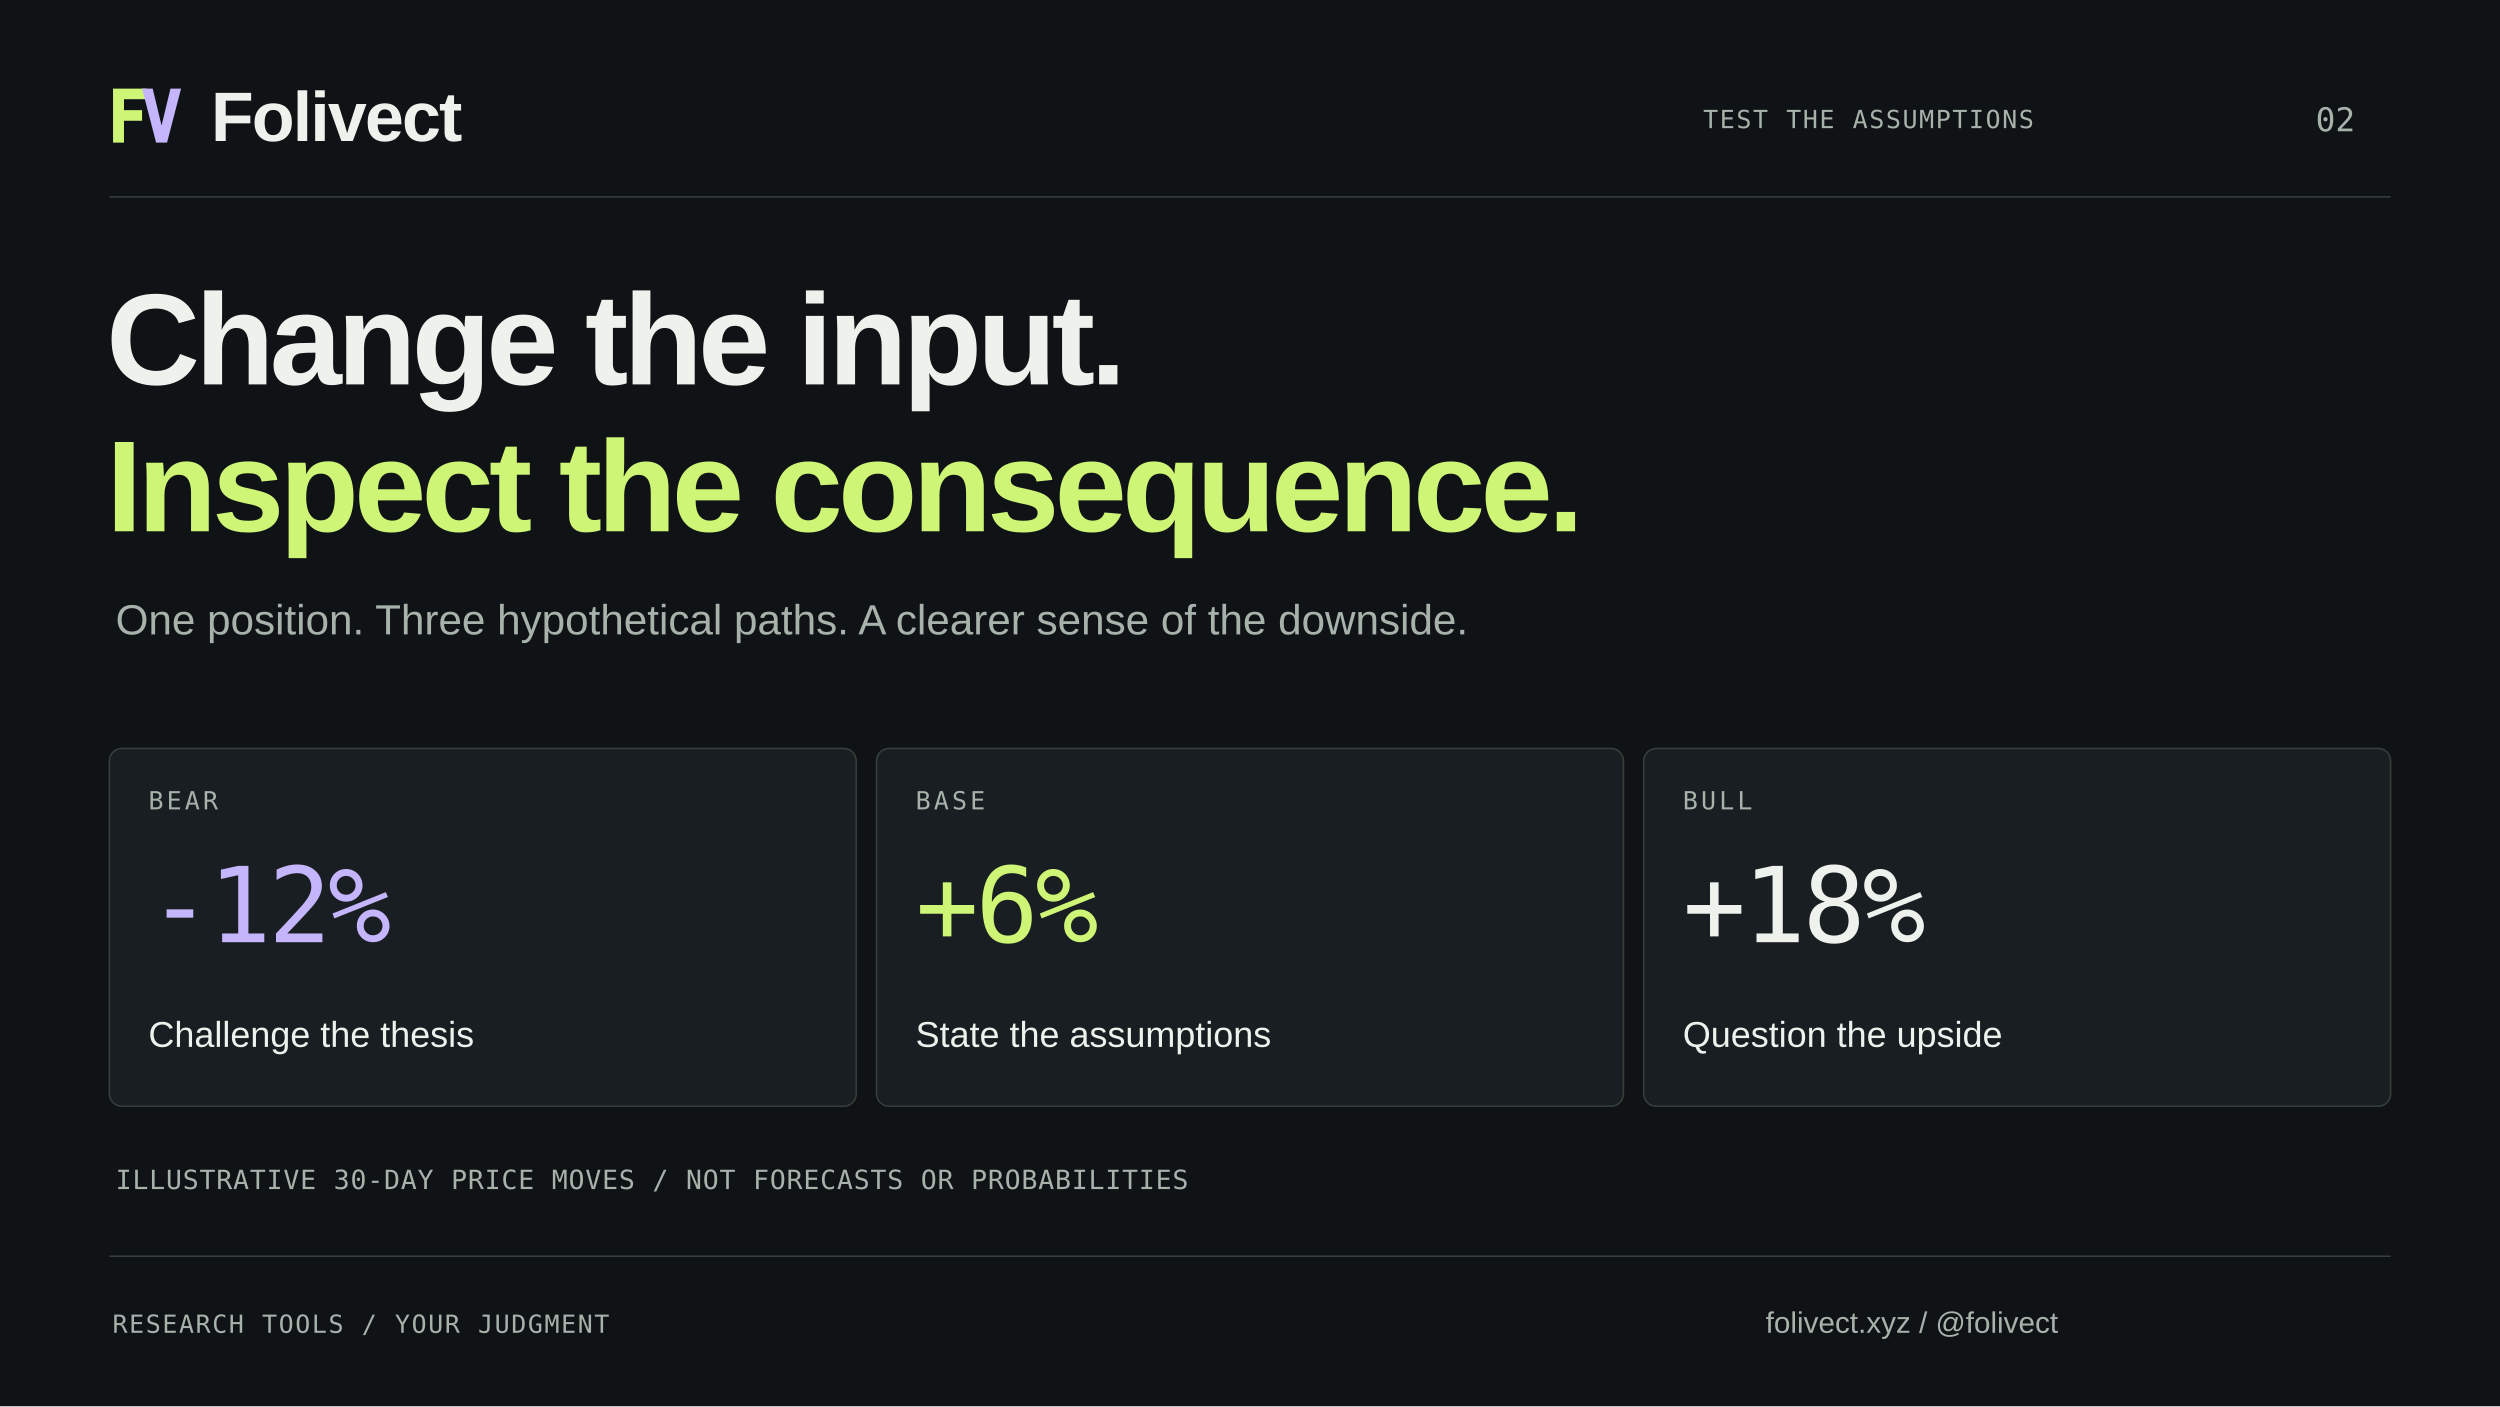
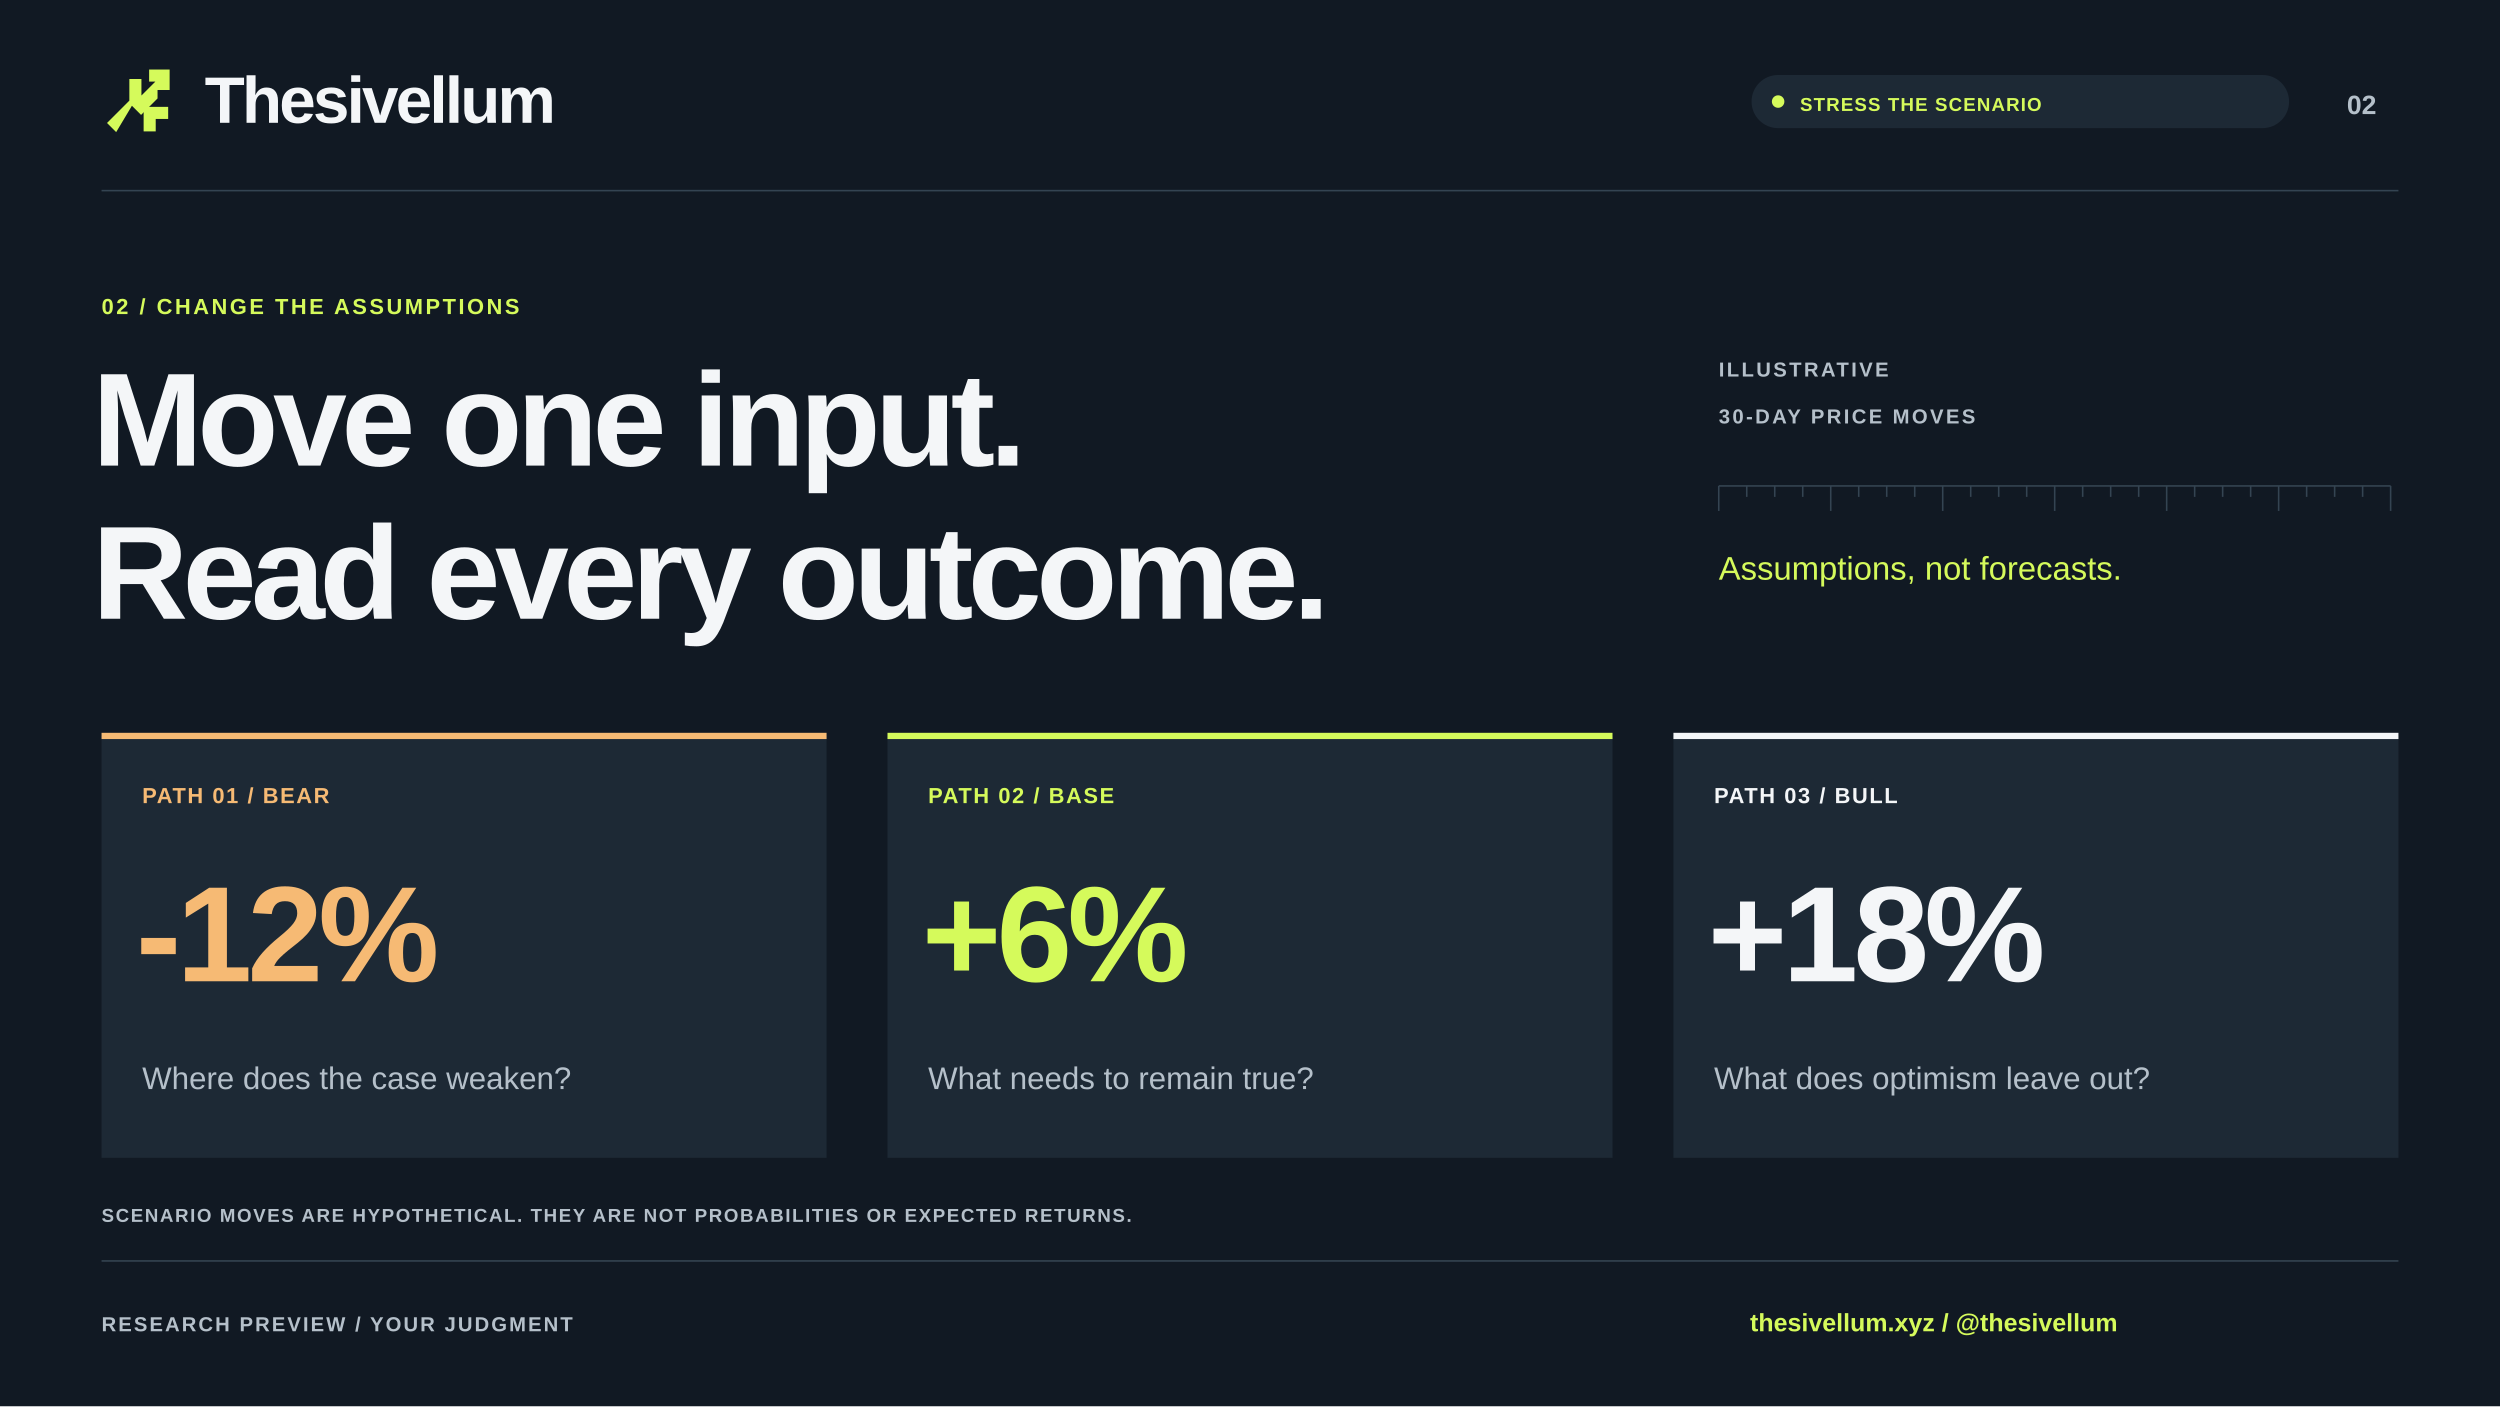
<svg xmlns="http://www.w3.org/2000/svg" width="1600" height="900" viewBox="0 0 1600 900" role="img" aria-labelledby="title desc">
-   <rect x="0" y="0" width="1600" height="900" rx="0" fill="#101315" />
-   <g transform="translate(66 46) scale(0.21875)">
-     <path d="M29 49H127V80H61V112H114V143H61V207H29Z" fill="#CEF576" />
-     <path d="M114 49H145L171 157L197 49H228L187 207H155Z" fill="#C4B5FD" />
+   <rect x="0" y="0" width="1600" height="900" rx="0" fill="#111923" />
+   <g transform="translate(57 33) scale(0.234375)">
+     <path d="M49 195L110 134V75H143V120L181 82H164V49H220V105H187V128L142 173L117 148L74 220Z" fill="#D5FA5B" />
+     <path d="M149 151H216V184H182V218H149Z" fill="#D5FA5B" />
  </g>
-   <text x="135" y="90.24" fill="#EEF2ED" font-family="Arial, Helvetica, sans-serif" font-size="44.8" font-weight="700" letter-spacing="-1.2">Folivect</text>
-   <text x="1090" y="82" fill="#A7B2AB" font-family="Consolas, monospace" font-size="16" font-weight="400" letter-spacing="1">TEST THE ASSUMPTIONS</text>
-   <text x="1482" y="84" fill="#A7B2AB" font-family="Consolas, monospace" font-size="21" font-weight="500" letter-spacing="0">02</text>
-   <path d="M70 126L1530 126" stroke="#344039" stroke-width="1" />
-   <text x="68" y="246" fill="#EEF2ED" font-family="Arial, Helvetica, sans-serif" font-size="83" font-weight="700" letter-spacing="-3">Change the input.</text>
-   <text x="68" y="340" fill="#CEF576" font-family="Arial, Helvetica, sans-serif" font-size="83" font-weight="700" letter-spacing="-3">Inspect the consequence.</text>
-   <text x="74" y="406" fill="#A7B2AB" font-family="Arial, Helvetica, sans-serif" font-size="27" font-weight="400" letter-spacing="0">One position. Three hypothetical paths. A clearer sense of the downside.</text>
-   <rect x="70" y="479" width="478" height="229" rx="8" fill="#191E22" stroke="#344039" />
-   <text x="95" y="518" fill="#A7B2AB" font-family="Consolas, monospace" font-size="16" font-weight="400" letter-spacing="2">BEAR</text>
-   <text x="95" y="603" fill="#C4B5FD" font-family="Consolas, monospace" font-size="67" font-weight="500" letter-spacing="-2">-12%</text>
-   <text x="95" y="670" fill="#EEF2ED" font-family="Arial, Helvetica, sans-serif" font-size="23" font-weight="400" letter-spacing="0">Challenge the thesis</text>
-   <rect x="561" y="479" width="478" height="229" rx="8" fill="#191E22" stroke="#344039" />
-   <text x="586" y="518" fill="#A7B2AB" font-family="Consolas, monospace" font-size="16" font-weight="400" letter-spacing="2">BASE</text>
-   <text x="586" y="603" fill="#CEF576" font-family="Consolas, monospace" font-size="67" font-weight="500" letter-spacing="-2">+6%</text>
-   <text x="586" y="670" fill="#EEF2ED" font-family="Arial, Helvetica, sans-serif" font-size="23" font-weight="400" letter-spacing="0">State the assumptions</text>
-   <rect x="1052" y="479" width="478" height="229" rx="8" fill="#191E22" stroke="#344039" />
-   <text x="1077" y="518" fill="#A7B2AB" font-family="Consolas, monospace" font-size="16" font-weight="400" letter-spacing="2">BULL</text>
-   <text x="1077" y="603" fill="#EEF2ED" font-family="Consolas, monospace" font-size="67" font-weight="500" letter-spacing="-2">+18%</text>
-   <text x="1077" y="670" fill="#EEF2ED" font-family="Arial, Helvetica, sans-serif" font-size="23" font-weight="400" letter-spacing="0">Question the upside</text>
-   <text x="74" y="761" fill="#A7B2AB" font-family="Consolas, monospace" font-size="17" font-weight="400" letter-spacing="0.5">ILLUSTRATIVE 30-DAY PRICE MOVES / NOT FORECASTS OR PROBABILITIES</text>
-   <path d="M70 804L1530 804" stroke="#344039" stroke-width="1" />
-   <text x="72" y="853" fill="#A7B2AB" font-family="Consolas, monospace" font-size="16" font-weight="400" letter-spacing="1">RESEARCH TOOLS / YOUR JUDGMENT</text>
-   <text x="1130" y="853" fill="#A7B2AB" font-family="Arial, Helvetica, sans-serif" font-size="19" font-weight="400" letter-spacing="0">folivect.xyz  /  @folivect</text>
+   <text x="131" y="78.6" fill="#F4F6F8" font-family="Arial, Helvetica, sans-serif" font-size="42.0" font-weight="700" letter-spacing="-1.8">Thesivellum</text>
+   <rect x="1121" y="48" width="344" height="34" rx="17" fill="#1D2935" />
+   <circle cx="1138" cy="65" r="4" fill="#D5FA5B" />
+   <text x="1152" y="71" fill="#D5FA5B" font-family="Arial, Helvetica, sans-serif" font-size="12" font-weight="700" letter-spacing="0.7">STRESS THE SCENARIO</text>
+   <text x="1502" y="73" fill="#B5C0CA" font-family="Arial, Helvetica, sans-serif" font-size="17" font-weight="700" letter-spacing="0">02</text>
+   <path d="M65 122L1535 122" fill="none" stroke="#344452" stroke-width="1" />
+   <text x="65" y="201" fill="#D5FA5B" font-family="Arial, Helvetica, sans-serif" font-size="14" font-weight="700" letter-spacing="1.6">02 / CHANGE THE ASSUMPTIONS</text>
+   <text x="59" y="298" fill="#F4F6F8" font-family="Arial, Helvetica, sans-serif" font-size="85" font-weight="700" letter-spacing="-3.5">Move one input.</text>
+   <text x="59" y="396" fill="#F4F6F8" font-family="Arial, Helvetica, sans-serif" font-size="85" font-weight="700" letter-spacing="-3.5">Read every outcome.</text>
+   <text x="1100" y="241" fill="#B5C0CA" font-family="Arial, Helvetica, sans-serif" font-size="13" font-weight="700" letter-spacing="1.5">ILLUSTRATIVE</text>
+   <text x="1100" y="271" fill="#B5C0CA" font-family="Arial, Helvetica, sans-serif" font-size="13" font-weight="700" letter-spacing="1.5">30-DAY PRICE MOVES</text>
+   <path d="M1100 311L1530 311" fill="none" stroke="#344452" stroke-width="1" />
+   <path d="M1100.0 311L1100.0 327" fill="none" stroke="#344452" stroke-width="1" />
+   <path d="M1117.917 311L1117.917 318" fill="none" stroke="#344452" stroke-width="1" />
+   <path d="M1135.833 311L1135.833 318" fill="none" stroke="#344452" stroke-width="1" />
+   <path d="M1153.75 311L1153.75 318" fill="none" stroke="#344452" stroke-width="1" />
+   <path d="M1171.667 311L1171.667 327" fill="none" stroke="#344452" stroke-width="1" />
+   <path d="M1189.583 311L1189.583 318" fill="none" stroke="#344452" stroke-width="1" />
+   <path d="M1207.5 311L1207.5 318" fill="none" stroke="#344452" stroke-width="1" />
+   <path d="M1225.417 311L1225.417 318" fill="none" stroke="#344452" stroke-width="1" />
+   <path d="M1243.333 311L1243.333 327" fill="none" stroke="#344452" stroke-width="1" />
+   <path d="M1261.25 311L1261.25 318" fill="none" stroke="#344452" stroke-width="1" />
+   <path d="M1279.167 311L1279.167 318" fill="none" stroke="#344452" stroke-width="1" />
+   <path d="M1297.083 311L1297.083 318" fill="none" stroke="#344452" stroke-width="1" />
+   <path d="M1315.0 311L1315.0 327" fill="none" stroke="#344452" stroke-width="1" />
+   <path d="M1332.917 311L1332.917 318" fill="none" stroke="#344452" stroke-width="1" />
+   <path d="M1350.833 311L1350.833 318" fill="none" stroke="#344452" stroke-width="1" />
+   <path d="M1368.75 311L1368.75 318" fill="none" stroke="#344452" stroke-width="1" />
+   <path d="M1386.667 311L1386.667 327" fill="none" stroke="#344452" stroke-width="1" />
+   <path d="M1404.583 311L1404.583 318" fill="none" stroke="#344452" stroke-width="1" />
+   <path d="M1422.5 311L1422.5 318" fill="none" stroke="#344452" stroke-width="1" />
+   <path d="M1440.417 311L1440.417 318" fill="none" stroke="#344452" stroke-width="1" />
+   <path d="M1458.333 311L1458.333 327" fill="none" stroke="#344452" stroke-width="1" />
+   <path d="M1476.25 311L1476.25 318" fill="none" stroke="#344452" stroke-width="1" />
+   <path d="M1494.167 311L1494.167 318" fill="none" stroke="#344452" stroke-width="1" />
+   <path d="M1512.083 311L1512.083 318" fill="none" stroke="#344452" stroke-width="1" />
+   <path d="M1530.0 311L1530.0 327" fill="none" stroke="#344452" stroke-width="1" />
+   <text x="1100" y="371" fill="#D5FA5B" font-family="Arial, Helvetica, sans-serif" font-size="21" font-weight="400" letter-spacing="0">Assumptions, not forecasts.</text>
+   <rect x="65" y="471" width="464" height="270" rx="0" fill="#1D2935" />
+   <path d="M65 471L529 471" fill="none" stroke="#F6BA74" stroke-width="4" />
+   <text x="91" y="514" fill="#F6BA74" font-family="Arial, Helvetica, sans-serif" font-size="14" font-weight="700" letter-spacing="1">PATH 01 / BEAR</text>
+   <text x="87" y="628" fill="#F6BA74" font-family="Arial, Helvetica, sans-serif" font-size="87" font-weight="700" letter-spacing="-3">-12%</text>
+   <text x="91" y="697" fill="#B5C0CA" font-family="Arial, Helvetica, sans-serif" font-size="20" font-weight="400" letter-spacing="0">Where does the case weaken?</text>
+   <rect x="568" y="471" width="464" height="270" rx="0" fill="#1D2935" />
+   <path d="M568 471L1032 471" fill="none" stroke="#D5FA5B" stroke-width="4" />
+   <text x="594" y="514" fill="#D5FA5B" font-family="Arial, Helvetica, sans-serif" font-size="14" font-weight="700" letter-spacing="1">PATH 02 / BASE</text>
+   <text x="590" y="628" fill="#D5FA5B" font-family="Arial, Helvetica, sans-serif" font-size="87" font-weight="700" letter-spacing="-3">+6%</text>
+   <text x="594" y="697" fill="#B5C0CA" font-family="Arial, Helvetica, sans-serif" font-size="20" font-weight="400" letter-spacing="0">What needs to remain true?</text>
+   <rect x="1071" y="471" width="464" height="270" rx="0" fill="#1D2935" />
+   <path d="M1071 471L1535 471" fill="none" stroke="#F4F6F8" stroke-width="4" />
+   <text x="1097" y="514" fill="#F4F6F8" font-family="Arial, Helvetica, sans-serif" font-size="14" font-weight="700" letter-spacing="1">PATH 03 / BULL</text>
+   <text x="1093" y="628" fill="#F4F6F8" font-family="Arial, Helvetica, sans-serif" font-size="87" font-weight="700" letter-spacing="-3">+18%</text>
+   <text x="1097" y="697" fill="#B5C0CA" font-family="Arial, Helvetica, sans-serif" font-size="20" font-weight="400" letter-spacing="0">What does optimism leave out?</text>
+   <text x="65" y="782" fill="#B5C0CA" font-family="Arial, Helvetica, sans-serif" font-size="12" font-weight="700" letter-spacing="1">SCENARIO MOVES ARE HYPOTHETICAL. THEY ARE NOT PROBABILITIES OR EXPECTED RETURNS.</text>
+   <path d="M65 807L1535 807" fill="none" stroke="#344452" stroke-width="1" />
+   <text x="65" y="852" fill="#B5C0CA" font-family="Arial, Helvetica, sans-serif" font-size="13" font-weight="700" letter-spacing="1.3">RESEARCH PREVIEW / YOUR JUDGMENT</text>
+   <text x="1120" y="852" fill="#D5FA5B" font-family="Arial, Helvetica, sans-serif" font-size="16" font-weight="700" letter-spacing="0">thesivellum.xyz  /  @thesivellum</text>
</svg>
